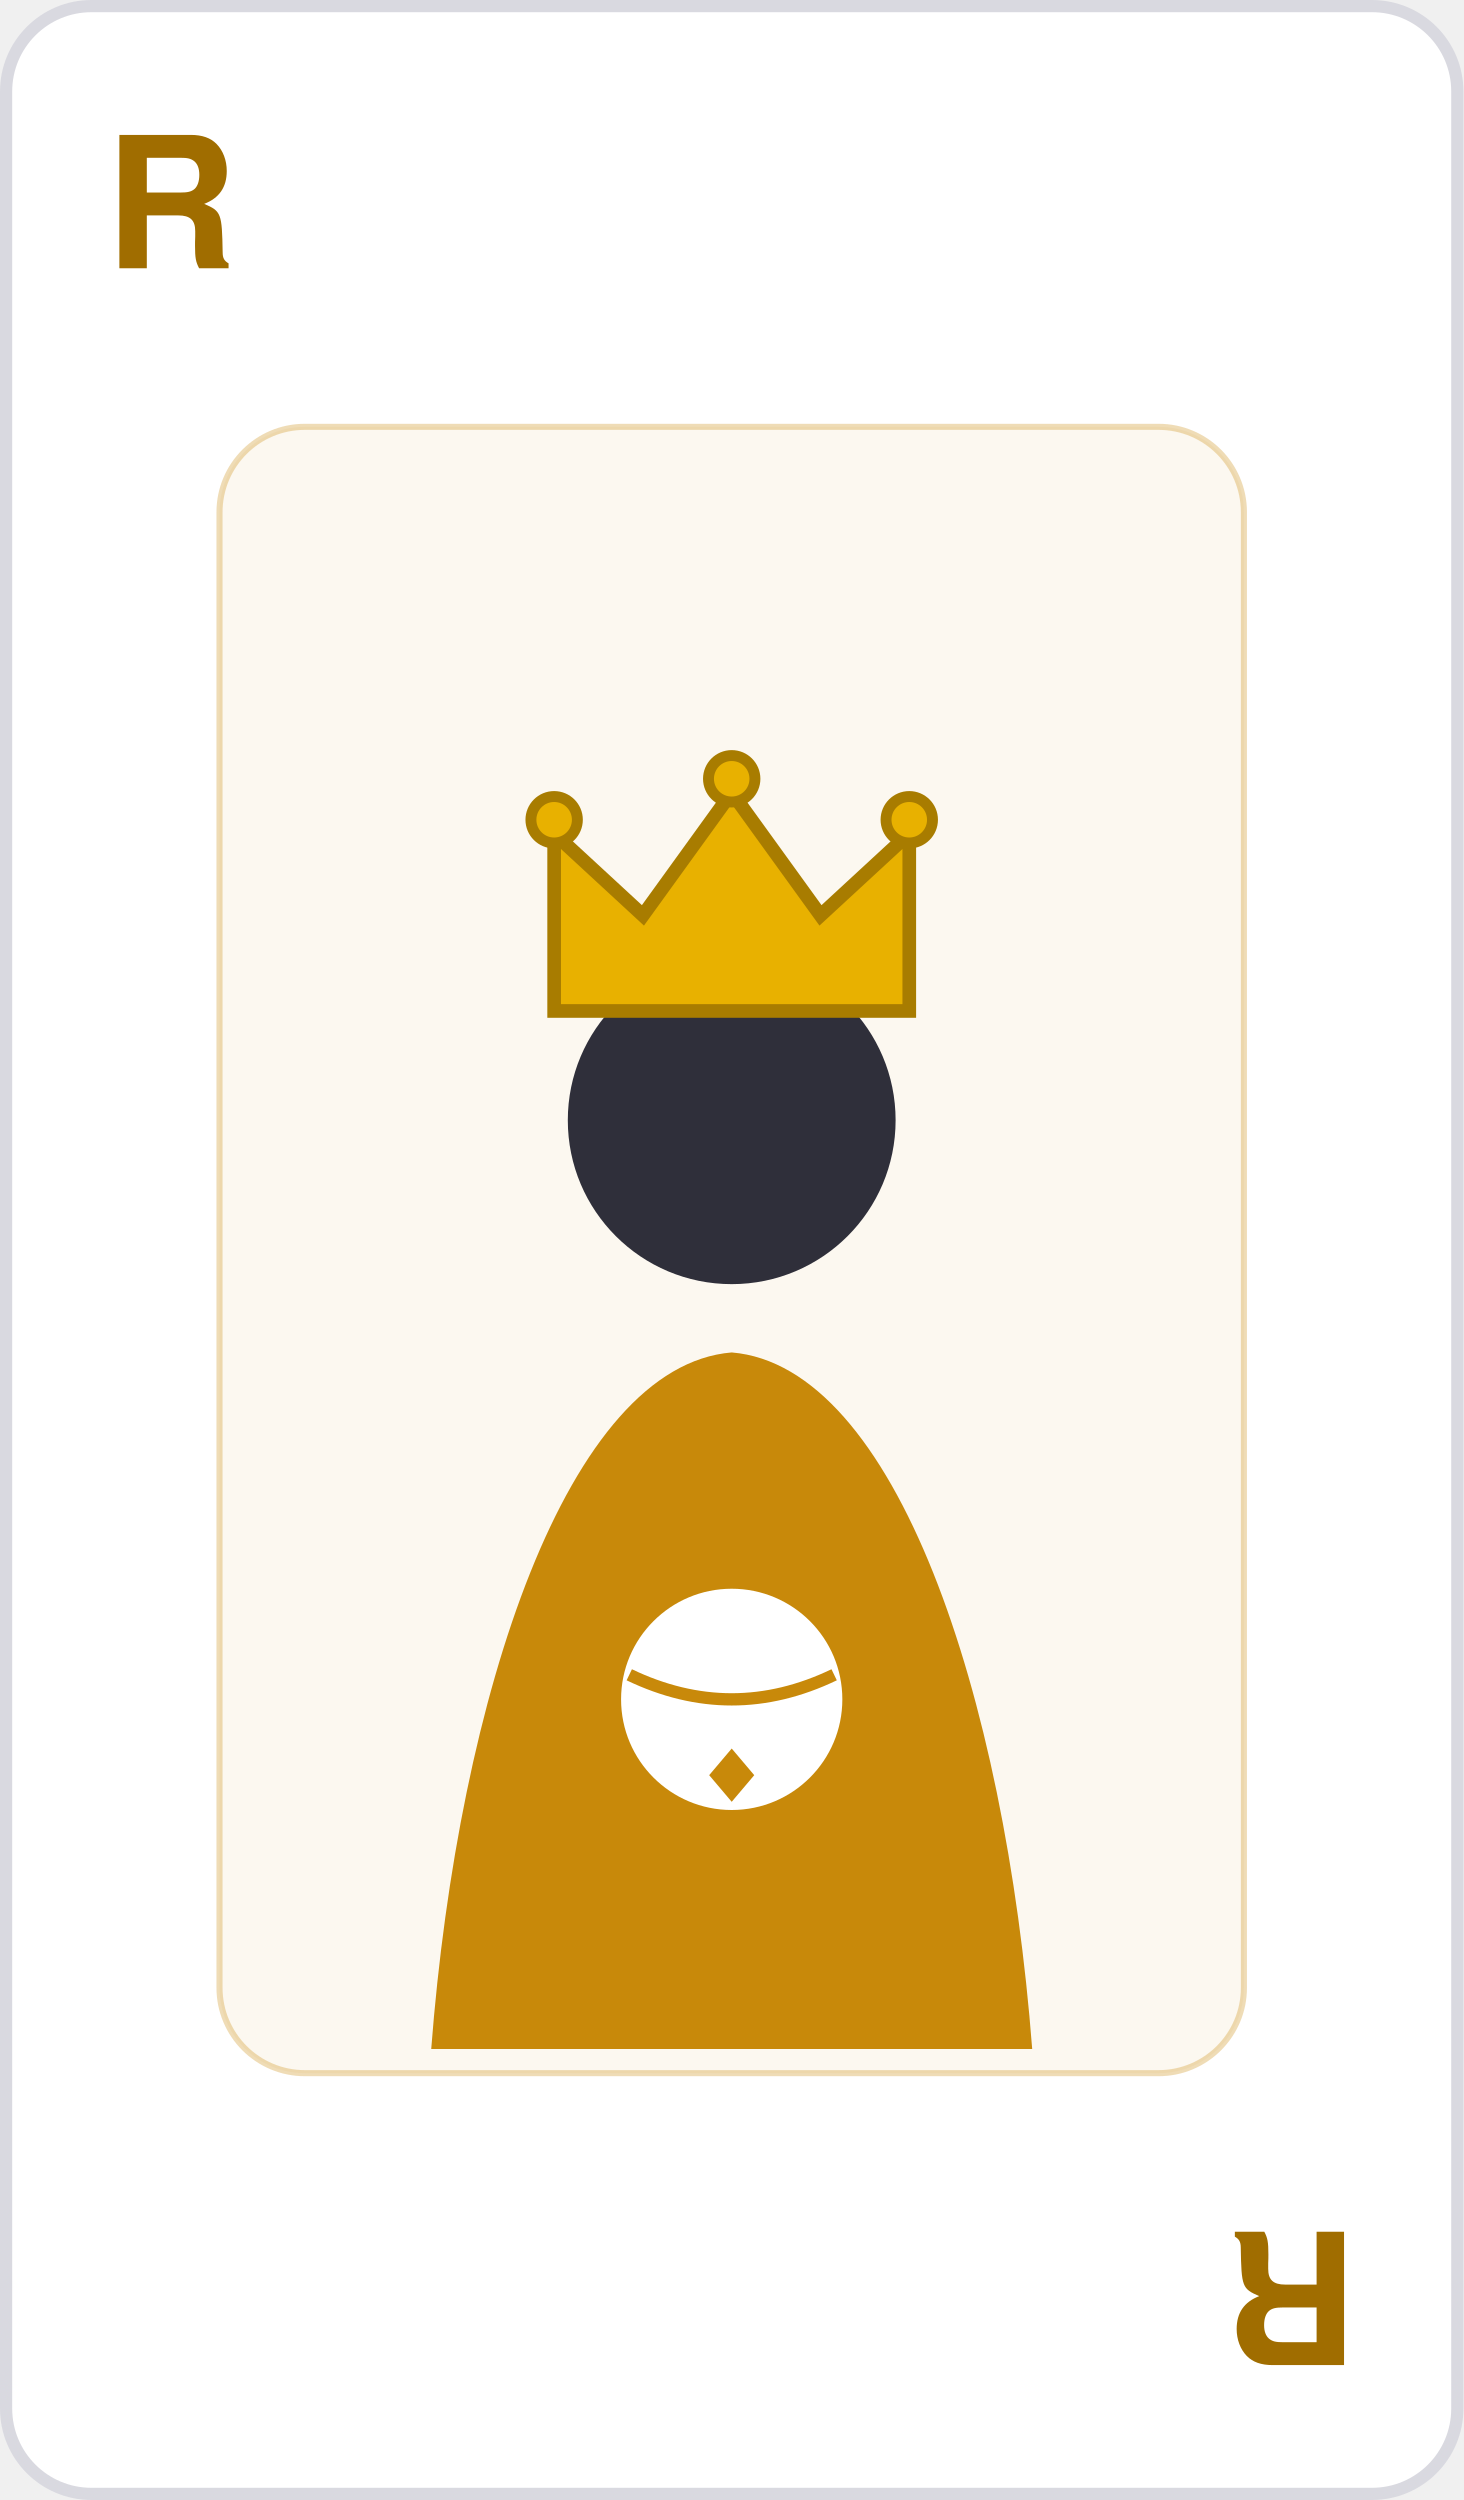
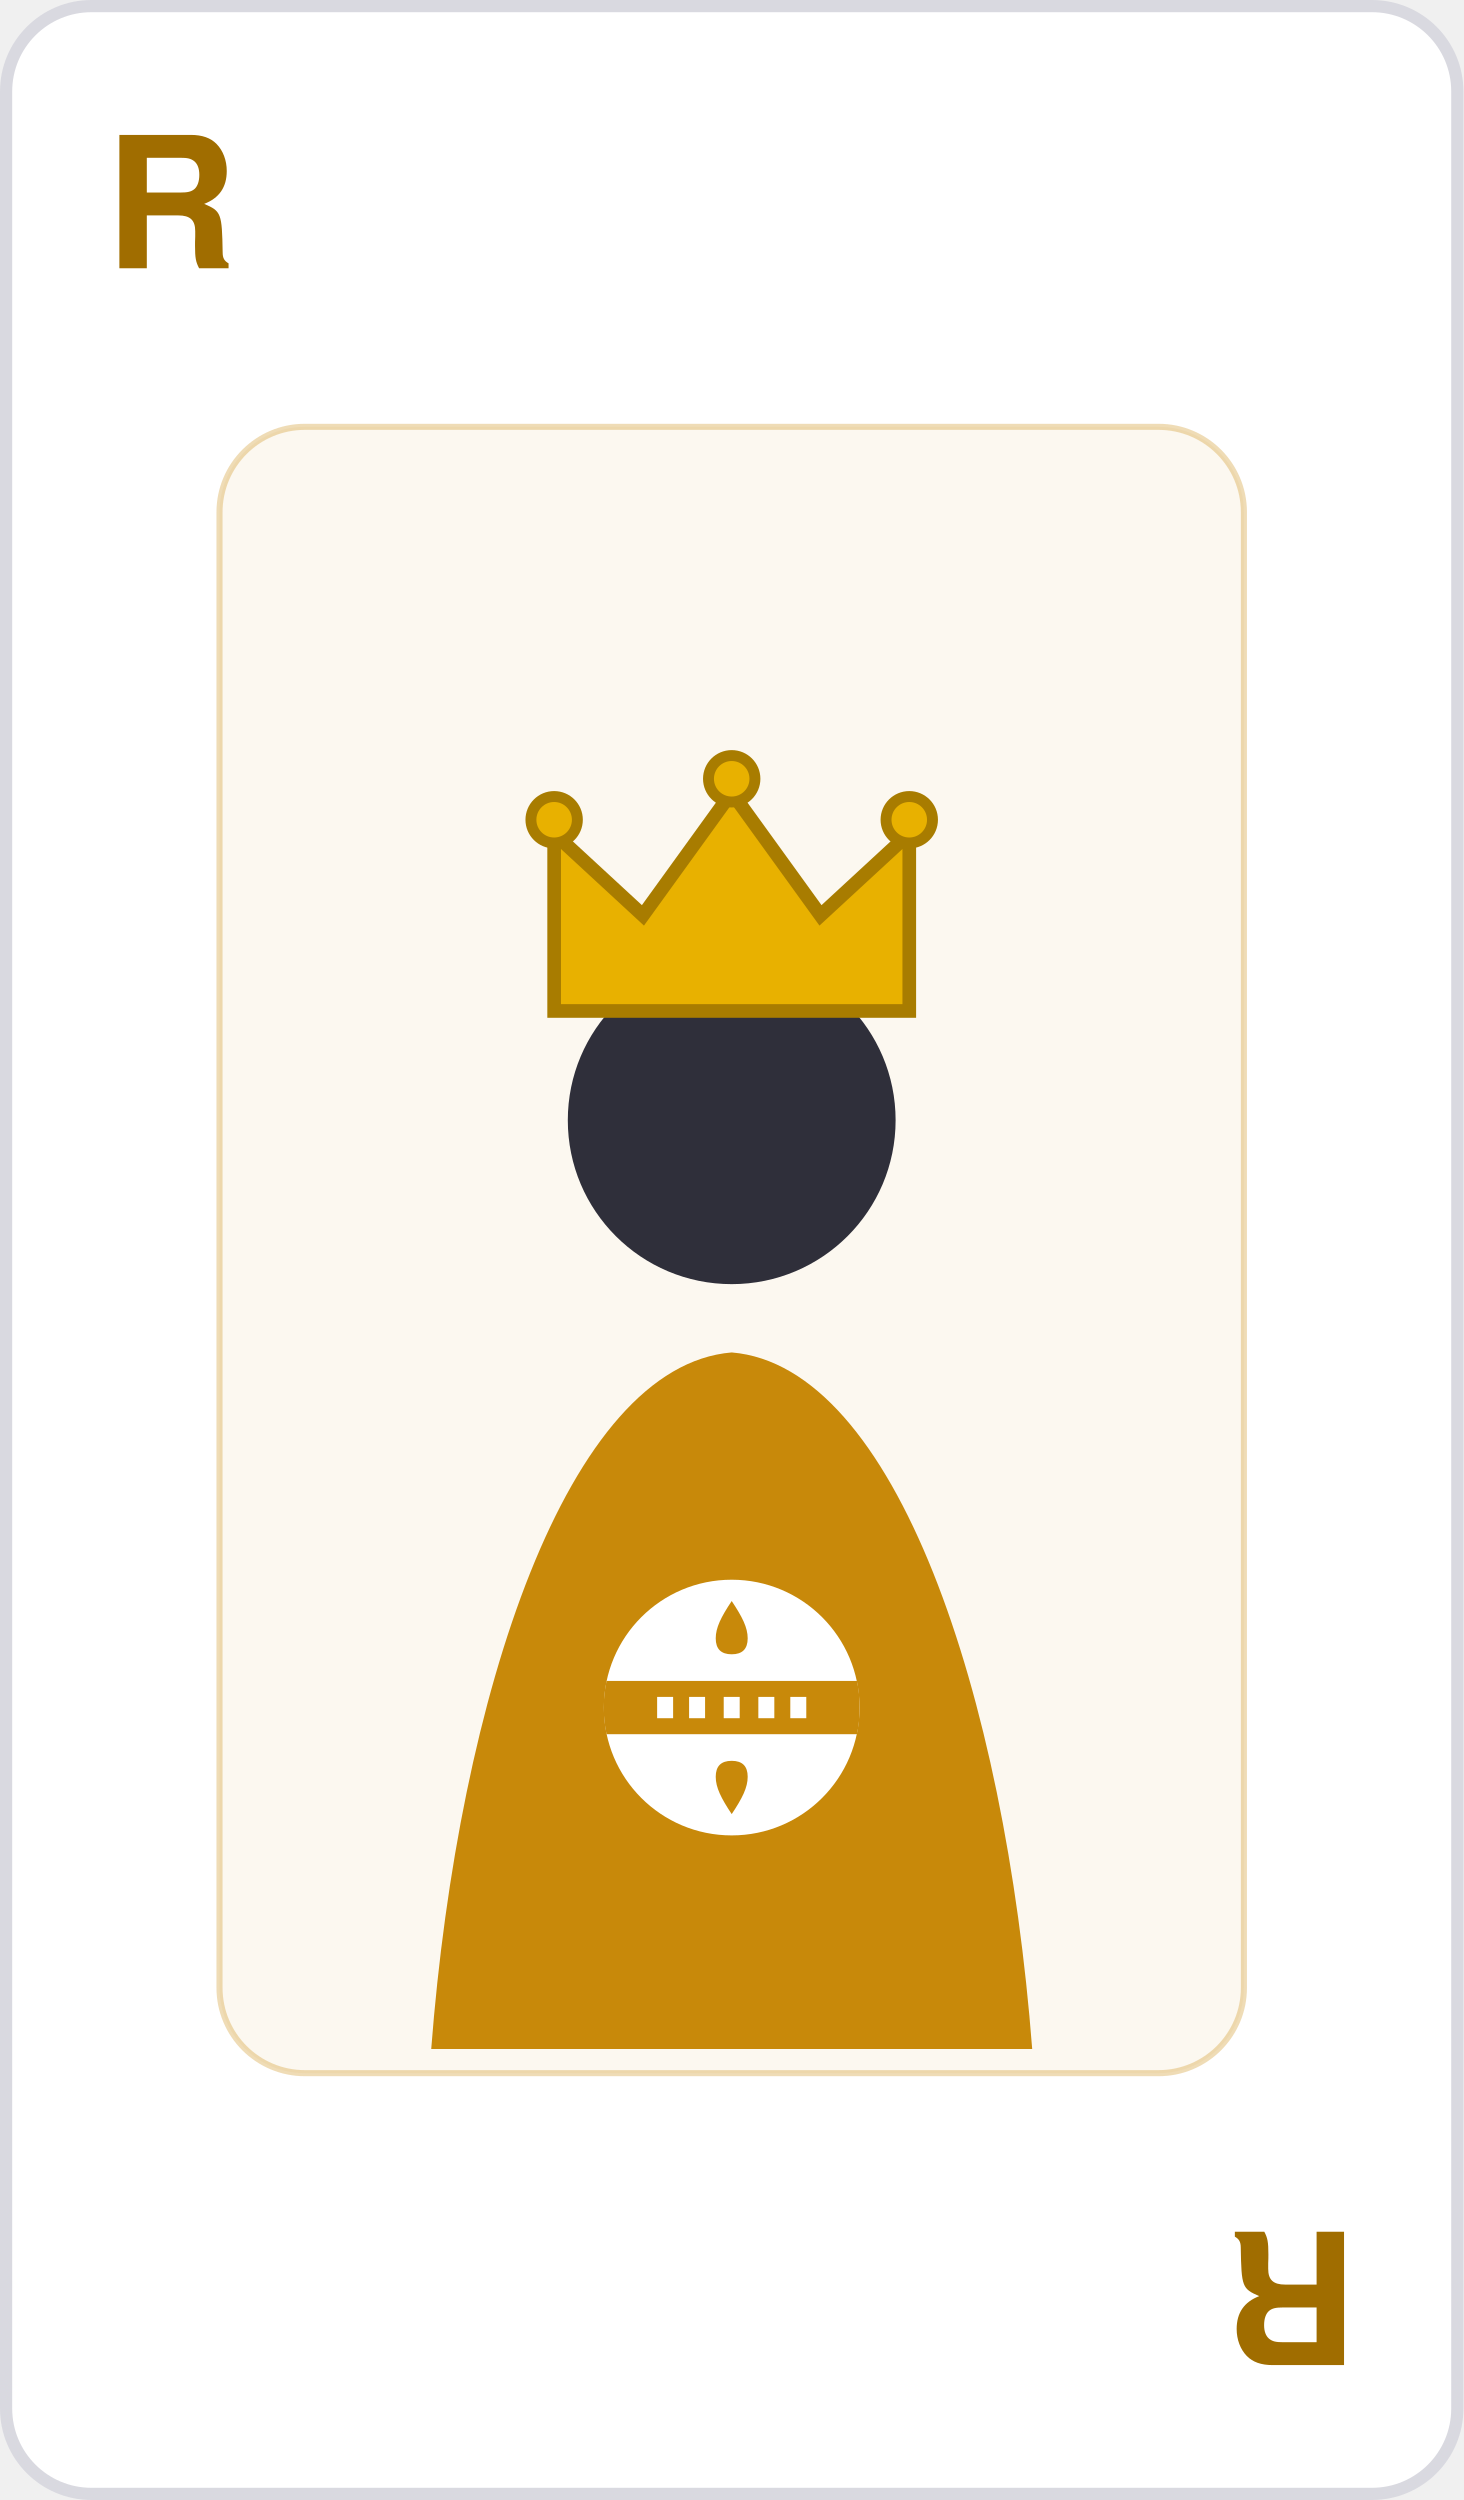
<svg xmlns="http://www.w3.org/2000/svg" viewBox="0 0 240 410" width="240" height="410">
  <rect x="1" y="1" width="238" height="408" rx="14" fill="#ffffff" stroke="#d9d9e0" stroke-width="2" />
  <g>
    <text x="28" y="44" text-anchor="middle" font-family="-apple-system, 'Segoe UI', Helvetica, Arial, sans-serif" font-size="30" font-weight="700" fill="#a06d00">R</text>
  </g>
  <g transform="rotate(180 120 205)">
    <text x="28" y="44" text-anchor="middle" font-family="-apple-system, 'Segoe UI', Helvetica, Arial, sans-serif" font-size="30" font-weight="700" fill="#a06d00">R</text>
  </g>
  <rect x="36" y="70" width="168" height="270" rx="14" fill="#c8890a" fill-opacity="0.06" stroke="#c8890a" stroke-opacity="0.3" />
  <g transform="translate(120 205) scale(1.12) translate(-120 -205)">
    <circle cx="120" cy="186" r="24" fill="#2f2f3a" />
    <path d="M76 322 C80 270 96 222 120 220 C144 222 160 270 164 322 Z" fill="#c8890a" />
-     <g transform="translate(120 272) scale(0.6)">
-       <circle cx="0" cy="-2" r="27" fill="#ffffff" />
-       <path d="M-25 -8 Q0 4 25 -8" stroke="#c8890a" stroke-width="3" fill="none" />
-       <path d="M0 10 L5.5 16.5 L0 23 L-5.5 16.5 Z" fill="#c8890a" />
+     <g transform="translate(120 272) scale(0.78)">
+       <g transform="translate(-32 -32)">
+         <circle cx="32" cy="32" r="24" fill="#ffffff" />
+         <path fill="#c8890a" d="M8.5 27h47c.4 1.6.5 3.3.5 5s-.1 3.4-.5 5h-47a24 24 0 0 1 0-10z" />
+         <path fill="#ffffff" d="M18 30h3v4h-3zM24 30h3v4h-3zM30.5 30h3v4h-3zM37 30h3v4h-3zM43 30h3v4h-3z" />
+         <path fill="#c8890a" d="M32 12c2 3 3 5 3 7s-1 3-3 3-3-1-3-3 1-4 3-7zM32 52c-2-3-3-5-3-7s1-3 3-3 3 1 3 3-1 4-3 7z" />
+       </g>
    </g>
    <path d="M94 170 L94 144 L107 156 L120 138 L133 156 L146 144 L146 170 Z" fill="#e8b100" stroke="#a87c00" stroke-width="2" />
    <circle cx="94" cy="142" r="3.4" fill="#e8b100" stroke="#a87c00" stroke-width="1.6" />
    <circle cx="120" cy="136" r="3.4" fill="#e8b100" stroke="#a87c00" stroke-width="1.6" />
    <circle cx="146" cy="142" r="3.4" fill="#e8b100" stroke="#a87c00" stroke-width="1.6" />
  </g>
</svg>
